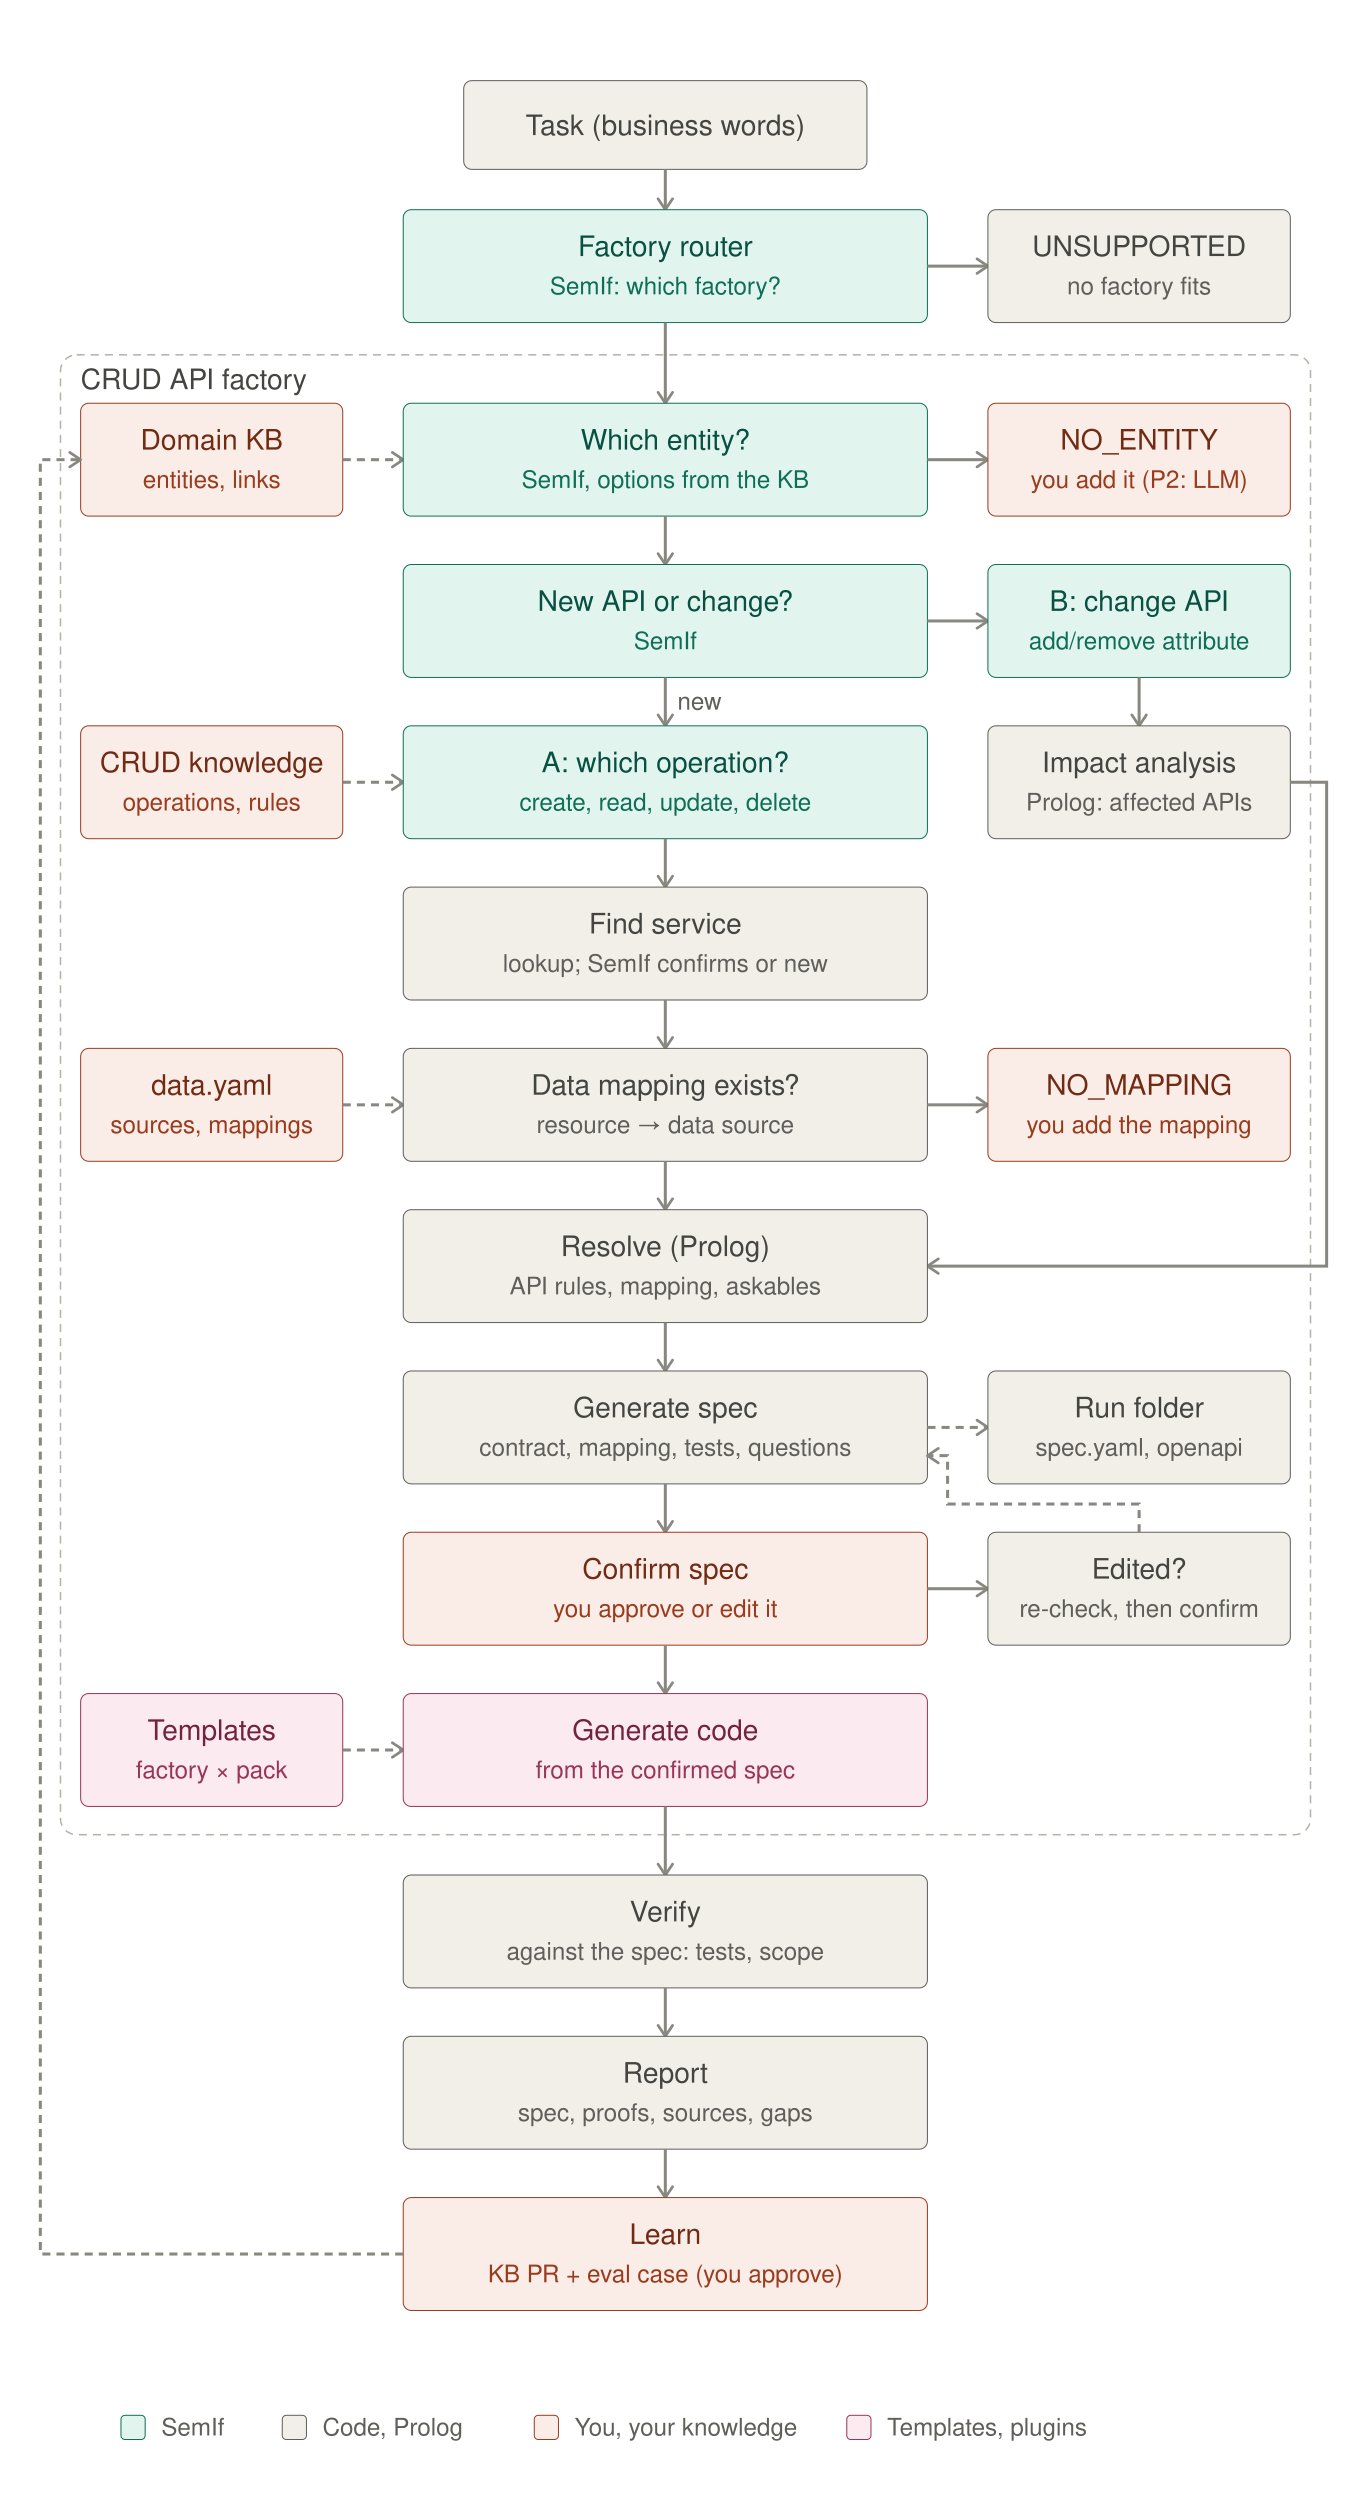
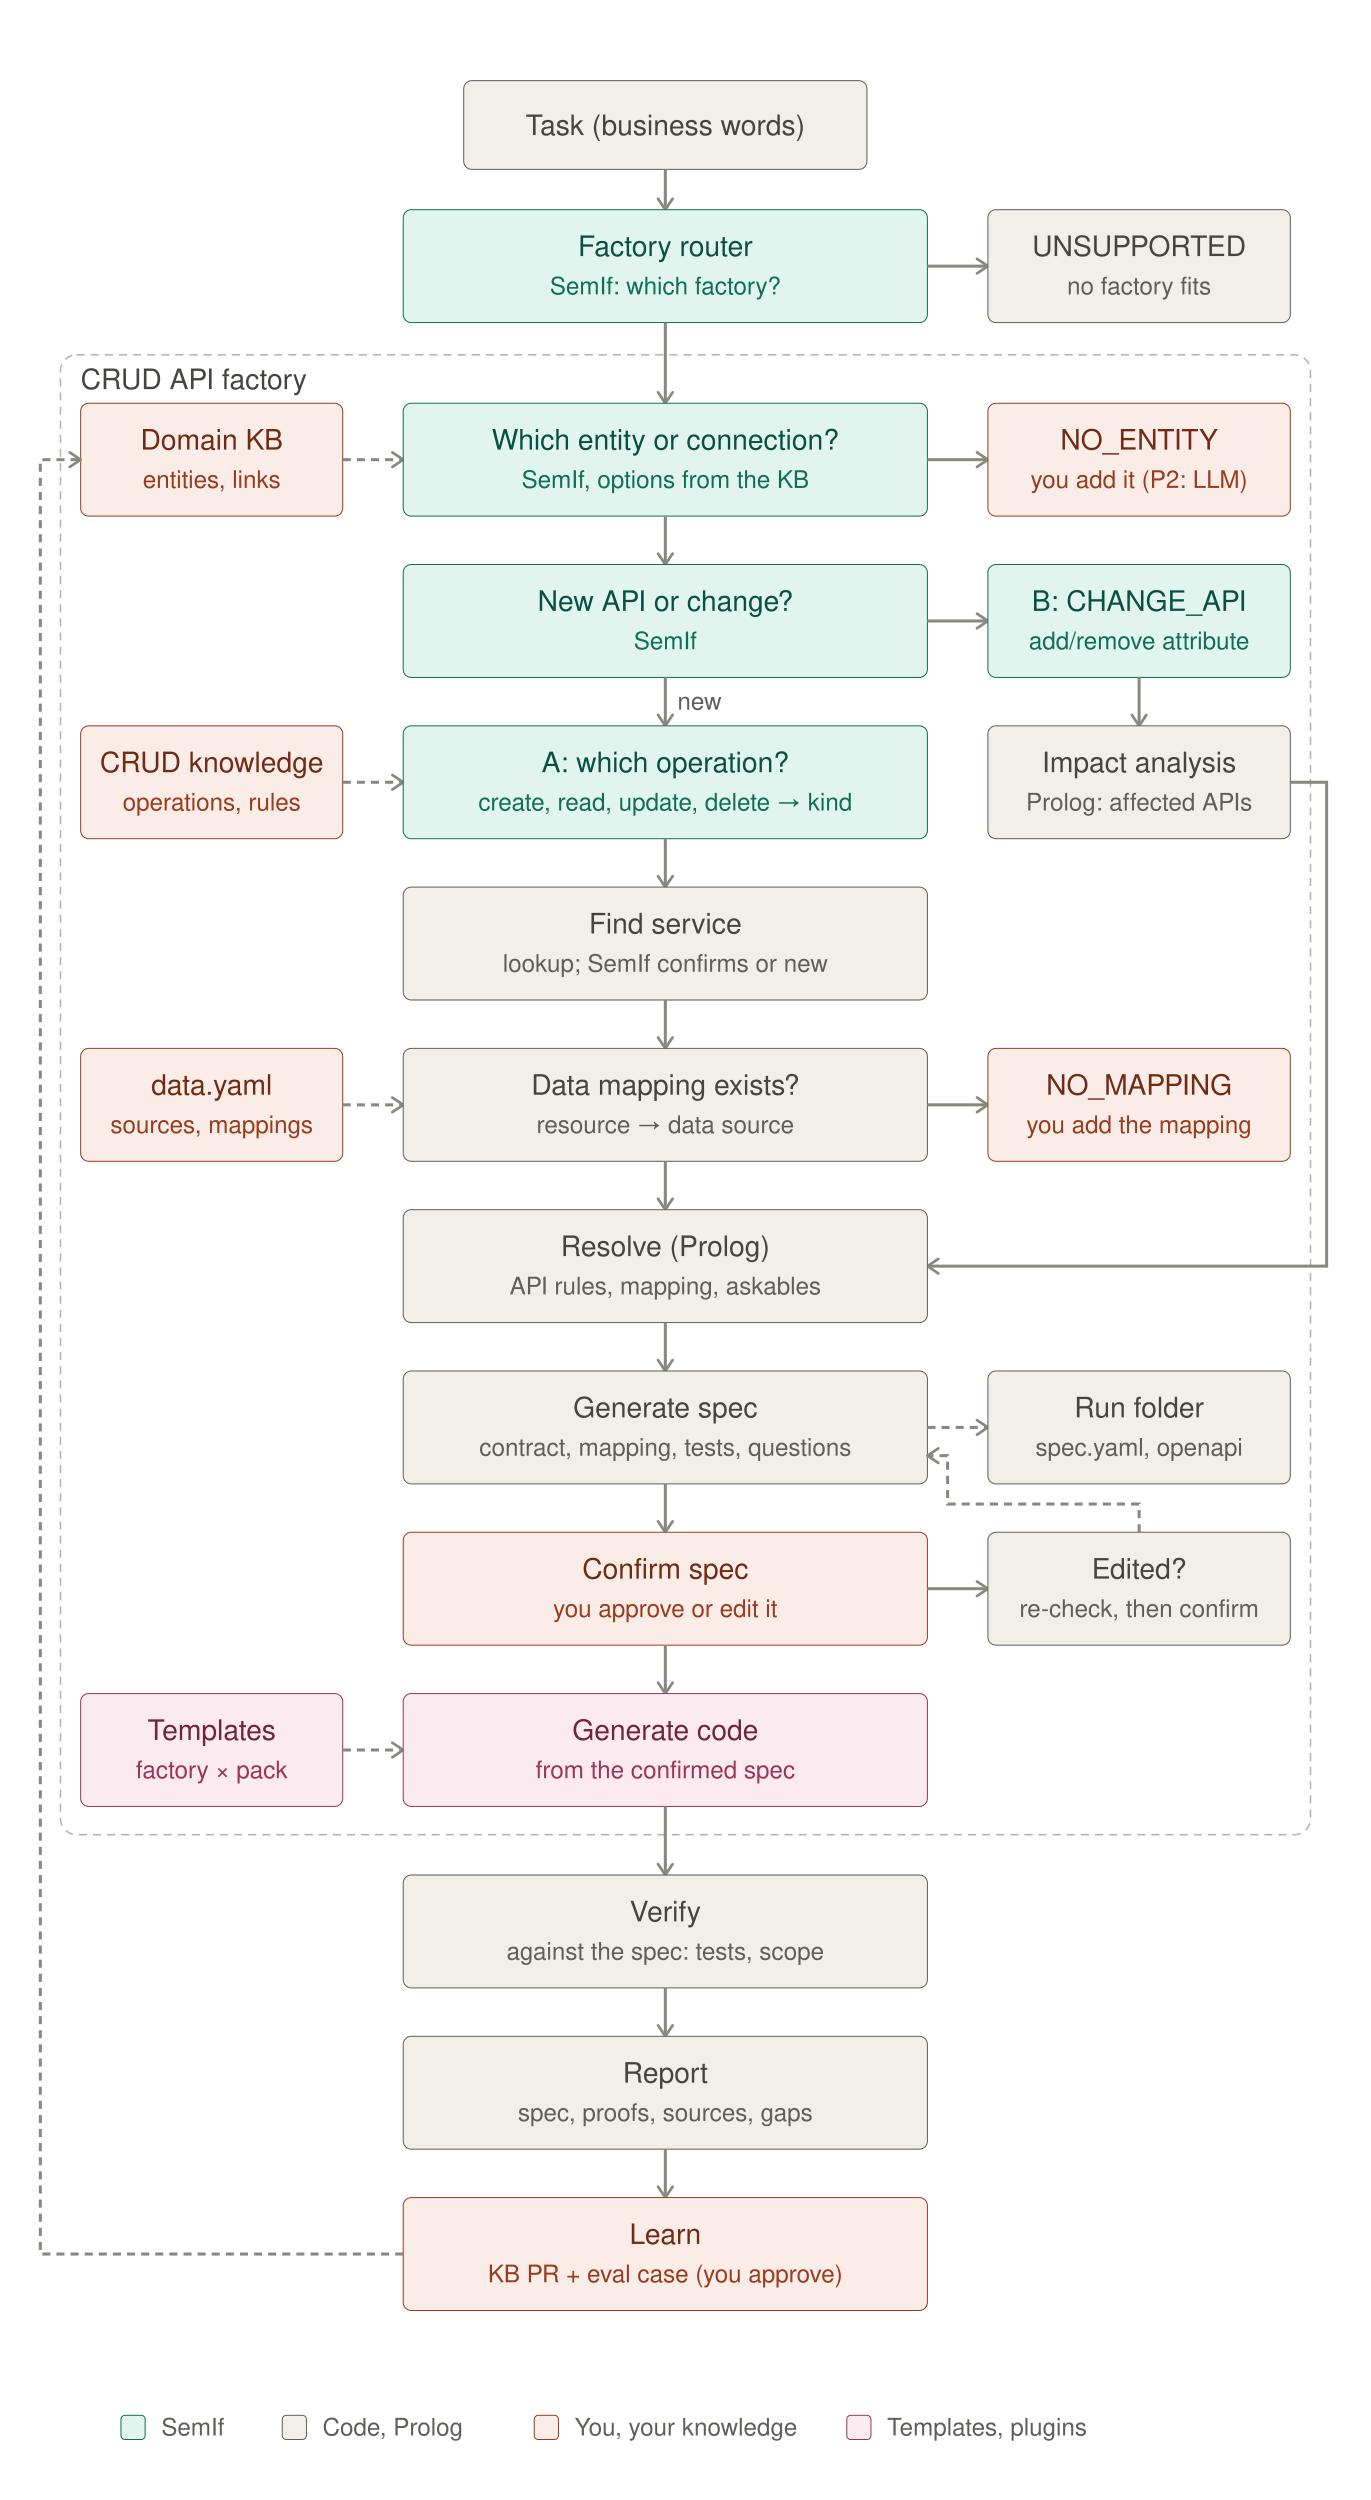
<svg xmlns="http://www.w3.org/2000/svg" width="680" height="1240" viewBox="0 0 680 1240" role="img">
  <style>
  text { font-family: -apple-system, BlinkMacSystemFont, "Segoe UI", Helvetica, Arial, sans-serif; }
  .th { font-size: 14px; font-weight: 500; }
  .ts { font-size: 12px; font-weight: 400; }
  .lbl { font-size: 14px; font-weight: 500; fill: #444441; }
  .sub { font-size: 12px; fill: #5F5E5A; }
  .arr { stroke: #888780; stroke-width: 1.5; fill: none; }
  .frame { fill: none; stroke: #B4B2A9; stroke-width: 0.75; stroke-dasharray: 4 3; }
  .c-gray &gt; rect, rect.c-gray     { fill: #F1EFE8; stroke: #5F5E5A; stroke-width: 0.5; }
  .c-gray &gt; .th   { fill: #444441; }  .c-gray &gt; .ts   { fill: #5F5E5A; }
  .c-teal &gt; rect, rect.c-teal     { fill: #E1F5EE; stroke: #0F6E56; stroke-width: 0.5; }
  .c-teal &gt; .th   { fill: #085041; }  .c-teal &gt; .ts   { fill: #0F6E56; }
  .c-coral &gt; rect, rect.c-coral   { fill: #FAECE7; stroke: #993C1D; stroke-width: 0.5; }
  .c-coral &gt; .th  { fill: #712B13; }  .c-coral &gt; .ts  { fill: #993C1D; }
  .c-pink &gt; rect, rect.c-pink     { fill: #FBEAF0; stroke: #993556; stroke-width: 0.5; }
  .c-pink &gt; .th   { fill: #72243E; }  .c-pink &gt; .ts   { fill: #993556; }
</style>
  <defs>
    <marker id="arrow" viewBox="0 0 10 10" refX="8" refY="5" markerWidth="6" markerHeight="6" orient="auto-start-reverse">
      <path d="M2 1L8 5L2 9" fill="none" stroke="#888780" stroke-width="1.5" stroke-linecap="round" stroke-linejoin="round" />
    </marker>
  </defs>
  <rect x="0" y="0" width="680" height="1240" fill="#FFFFFF" />
  <g class="c-gray">
    <rect x="230" y="40" width="200" height="44" rx="4" />
    <text class="th" x="330" y="67" text-anchor="middle">Task (business words)</text>
  </g>
  <line class="arr" x1="330" y1="84" x2="330" y2="104" marker-end="url(#arrow)" />
  <g class="c-teal">
    <rect x="200" y="104" width="260" height="56" rx="4" />
    <text class="th" x="330" y="127" text-anchor="middle">Factory router</text>
    <text class="ts" x="330" y="146" text-anchor="middle">SemIf: which factory?</text>
  </g>
  <line class="arr" x1="460" y1="132" x2="490" y2="132" marker-end="url(#arrow)" />
  <g class="c-gray">
    <rect x="490" y="104" width="150" height="56" rx="4" />
    <text class="th" x="565" y="127" text-anchor="middle">UNSUPPORTED</text>
    <text class="ts" x="565" y="146" text-anchor="middle">no factory fits</text>
  </g>
  <line class="arr" x1="330" y1="160" x2="330" y2="200" marker-end="url(#arrow)" />
  <rect class="frame" x="30" y="176" width="620" height="734" rx="8" />
  <text class="lbl" x="40" y="193">CRUD API factory</text>
  <g class="c-coral">
    <rect x="40" y="200" width="130" height="56" rx="4" />
    <text class="th" x="105" y="223" text-anchor="middle">Domain KB</text>
    <text class="ts" x="105" y="242" text-anchor="middle">entities, links</text>
  </g>
  <line class="arr" x1="170" y1="228" x2="200" y2="228" stroke-dasharray="4 3" marker-end="url(#arrow)" />
  <g class="c-teal">
    <rect x="200" y="200" width="260" height="56" rx="4" />
-     <text class="th" x="330" y="223" text-anchor="middle">Which entity?</text>
+     <text class="th" x="330" y="223" text-anchor="middle">Which entity or connection?</text>
    <text class="ts" x="330" y="242" text-anchor="middle">SemIf, options from the KB</text>
  </g>
  <line class="arr" x1="460" y1="228" x2="490" y2="228" marker-end="url(#arrow)" />
  <g class="c-coral">
    <rect x="490" y="200" width="150" height="56" rx="4" />
    <text class="th" x="565" y="223" text-anchor="middle">NO_ENTITY</text>
    <text class="ts" x="565" y="242" text-anchor="middle">you add it (P2: LLM)</text>
  </g>
  <line class="arr" x1="330" y1="256" x2="330" y2="280" marker-end="url(#arrow)" />
  <g class="c-teal">
    <rect x="200" y="280" width="260" height="56" rx="4" />
    <text class="th" x="330" y="303" text-anchor="middle">New API or change?</text>
    <text class="ts" x="330" y="322" text-anchor="middle">SemIf</text>
  </g>
  <line class="arr" x1="460" y1="308" x2="490" y2="308" marker-end="url(#arrow)" />
  <g class="c-teal">
    <rect x="490" y="280" width="150" height="56" rx="4" />
-     <text class="th" x="565" y="303" text-anchor="middle">B: change API</text>
+     <text class="th" x="565" y="303" text-anchor="middle">B: CHANGE_API</text>
    <text class="ts" x="565" y="322" text-anchor="middle">add/remove attribute</text>
  </g>
  <line class="arr" x1="565" y1="336" x2="565" y2="360" marker-end="url(#arrow)" />
  <g class="c-gray">
    <rect x="490" y="360" width="150" height="56" rx="4" />
    <text class="th" x="565" y="383" text-anchor="middle">Impact analysis</text>
    <text class="ts" x="565" y="402" text-anchor="middle">Prolog: affected APIs</text>
  </g>
  <path class="arr" d="M640 388 H658 V628 H460" marker-end="url(#arrow)" />
  <line class="arr" x1="330" y1="336" x2="330" y2="360" marker-end="url(#arrow)" />
  <text class="sub" x="336" y="352">new</text>
  <g class="c-coral">
    <rect x="40" y="360" width="130" height="56" rx="4" />
    <text class="th" x="105" y="383" text-anchor="middle">CRUD knowledge</text>
    <text class="ts" x="105" y="402" text-anchor="middle">operations, rules</text>
  </g>
  <line class="arr" x1="170" y1="388" x2="200" y2="388" stroke-dasharray="4 3" marker-end="url(#arrow)" />
  <g class="c-teal">
    <rect x="200" y="360" width="260" height="56" rx="4" />
    <text class="th" x="330" y="383" text-anchor="middle">A: which operation?</text>
-     <text class="ts" x="330" y="402" text-anchor="middle">create, read, update, delete</text>
+     <text class="ts" x="330" y="402" text-anchor="middle">create, read, update, delete → kind</text>
  </g>
  <line class="arr" x1="330" y1="416" x2="330" y2="440" marker-end="url(#arrow)" />
  <g class="c-gray">
    <rect x="200" y="440" width="260" height="56" rx="4" />
    <text class="th" x="330" y="463" text-anchor="middle">Find service</text>
    <text class="ts" x="330" y="482" text-anchor="middle">lookup; SemIf confirms or new</text>
  </g>
  <line class="arr" x1="330" y1="496" x2="330" y2="520" marker-end="url(#arrow)" />
  <g class="c-coral">
    <rect x="40" y="520" width="130" height="56" rx="4" />
    <text class="th" x="105" y="543" text-anchor="middle">data.yaml</text>
    <text class="ts" x="105" y="562" text-anchor="middle">sources, mappings</text>
  </g>
  <line class="arr" x1="170" y1="548" x2="200" y2="548" stroke-dasharray="4 3" marker-end="url(#arrow)" />
  <g class="c-gray">
    <rect x="200" y="520" width="260" height="56" rx="4" />
    <text class="th" x="330" y="543" text-anchor="middle">Data mapping exists?</text>
    <text class="ts" x="330" y="562" text-anchor="middle">resource → data source</text>
  </g>
  <line class="arr" x1="460" y1="548" x2="490" y2="548" marker-end="url(#arrow)" />
  <g class="c-coral">
    <rect x="490" y="520" width="150" height="56" rx="4" />
    <text class="th" x="565" y="543" text-anchor="middle">NO_MAPPING</text>
    <text class="ts" x="565" y="562" text-anchor="middle">you add the mapping</text>
  </g>
  <line class="arr" x1="330" y1="576" x2="330" y2="600" marker-end="url(#arrow)" />
  <g class="c-gray">
    <rect x="200" y="600" width="260" height="56" rx="4" />
    <text class="th" x="330" y="623" text-anchor="middle">Resolve (Prolog)</text>
    <text class="ts" x="330" y="642" text-anchor="middle">API rules, mapping, askables</text>
  </g>
  <line class="arr" x1="330" y1="656" x2="330" y2="680" marker-end="url(#arrow)" />
  <g class="c-gray">
    <rect x="200" y="680" width="260" height="56" rx="4" />
    <text class="th" x="330" y="703" text-anchor="middle">Generate spec</text>
    <text class="ts" x="330" y="722" text-anchor="middle">contract, mapping, tests, questions</text>
  </g>
  <line class="arr" x1="460" y1="708" x2="490" y2="708" stroke-dasharray="4 3" marker-end="url(#arrow)" />
  <g class="c-gray">
    <rect x="490" y="680" width="150" height="56" rx="4" />
    <text class="th" x="565" y="703" text-anchor="middle">Run folder</text>
    <text class="ts" x="565" y="722" text-anchor="middle">spec.yaml, openapi</text>
  </g>
  <line class="arr" x1="330" y1="736" x2="330" y2="760" marker-end="url(#arrow)" />
  <g class="c-coral">
    <rect x="200" y="760" width="260" height="56" rx="4" />
    <text class="th" x="330" y="783" text-anchor="middle">Confirm spec</text>
    <text class="ts" x="330" y="802" text-anchor="middle">you approve or edit it</text>
  </g>
  <line class="arr" x1="460" y1="788" x2="490" y2="788" marker-end="url(#arrow)" />
  <g class="c-gray">
    <rect x="490" y="760" width="150" height="56" rx="4" />
    <text class="th" x="565" y="783" text-anchor="middle">Edited?</text>
    <text class="ts" x="565" y="802" text-anchor="middle">re-check, then confirm</text>
  </g>
  <path class="arr" d="M565 760 V746 H470 V722 H460" stroke-dasharray="4 3" marker-end="url(#arrow)" />
  <line class="arr" x1="330" y1="816" x2="330" y2="840" marker-end="url(#arrow)" />
  <g class="c-pink">
    <rect x="40" y="840" width="130" height="56" rx="4" />
    <text class="th" x="105" y="863" text-anchor="middle">Templates</text>
    <text class="ts" x="105" y="882" text-anchor="middle">factory × pack</text>
  </g>
  <line class="arr" x1="170" y1="868" x2="200" y2="868" stroke-dasharray="4 3" marker-end="url(#arrow)" />
  <g class="c-pink">
    <rect x="200" y="840" width="260" height="56" rx="4" />
    <text class="th" x="330" y="863" text-anchor="middle">Generate code</text>
    <text class="ts" x="330" y="882" text-anchor="middle">from the confirmed spec</text>
  </g>
  <line class="arr" x1="330" y1="896" x2="330" y2="930" marker-end="url(#arrow)" />
  <g class="c-gray">
    <rect x="200" y="930" width="260" height="56" rx="4" />
    <text class="th" x="330" y="953" text-anchor="middle">Verify</text>
    <text class="ts" x="330" y="972" text-anchor="middle">against the spec: tests, scope</text>
  </g>
  <line class="arr" x1="330" y1="986" x2="330" y2="1010" marker-end="url(#arrow)" />
  <g class="c-gray">
    <rect x="200" y="1010" width="260" height="56" rx="4" />
    <text class="th" x="330" y="1033" text-anchor="middle">Report</text>
    <text class="ts" x="330" y="1052" text-anchor="middle">spec, proofs, sources, gaps</text>
  </g>
  <line class="arr" x1="330" y1="1066" x2="330" y2="1090" marker-end="url(#arrow)" />
  <g class="c-coral">
    <rect x="200" y="1090" width="260" height="56" rx="4" />
    <text class="th" x="330" y="1113" text-anchor="middle">Learn</text>
    <text class="ts" x="330" y="1132" text-anchor="middle">KB PR + eval case (you approve)</text>
  </g>
  <path class="arr" d="M200 1118 H20 V228 H40" stroke-dasharray="4 3" marker-end="url(#arrow)" />
  <rect class="c-teal" x="60" y="1198" width="12" height="12" rx="2" />
  <text class="sub" x="80" y="1208">SemIf</text>
  <rect class="c-gray" x="140" y="1198" width="12" height="12" rx="2" />
  <text class="sub" x="160" y="1208">Code, Prolog</text>
  <rect class="c-coral" x="265" y="1198" width="12" height="12" rx="2" />
  <text class="sub" x="285" y="1208">You, your knowledge</text>
  <rect class="c-pink" x="420" y="1198" width="12" height="12" rx="2" />
  <text class="sub" x="440" y="1208">Templates, plugins</text>
</svg>
